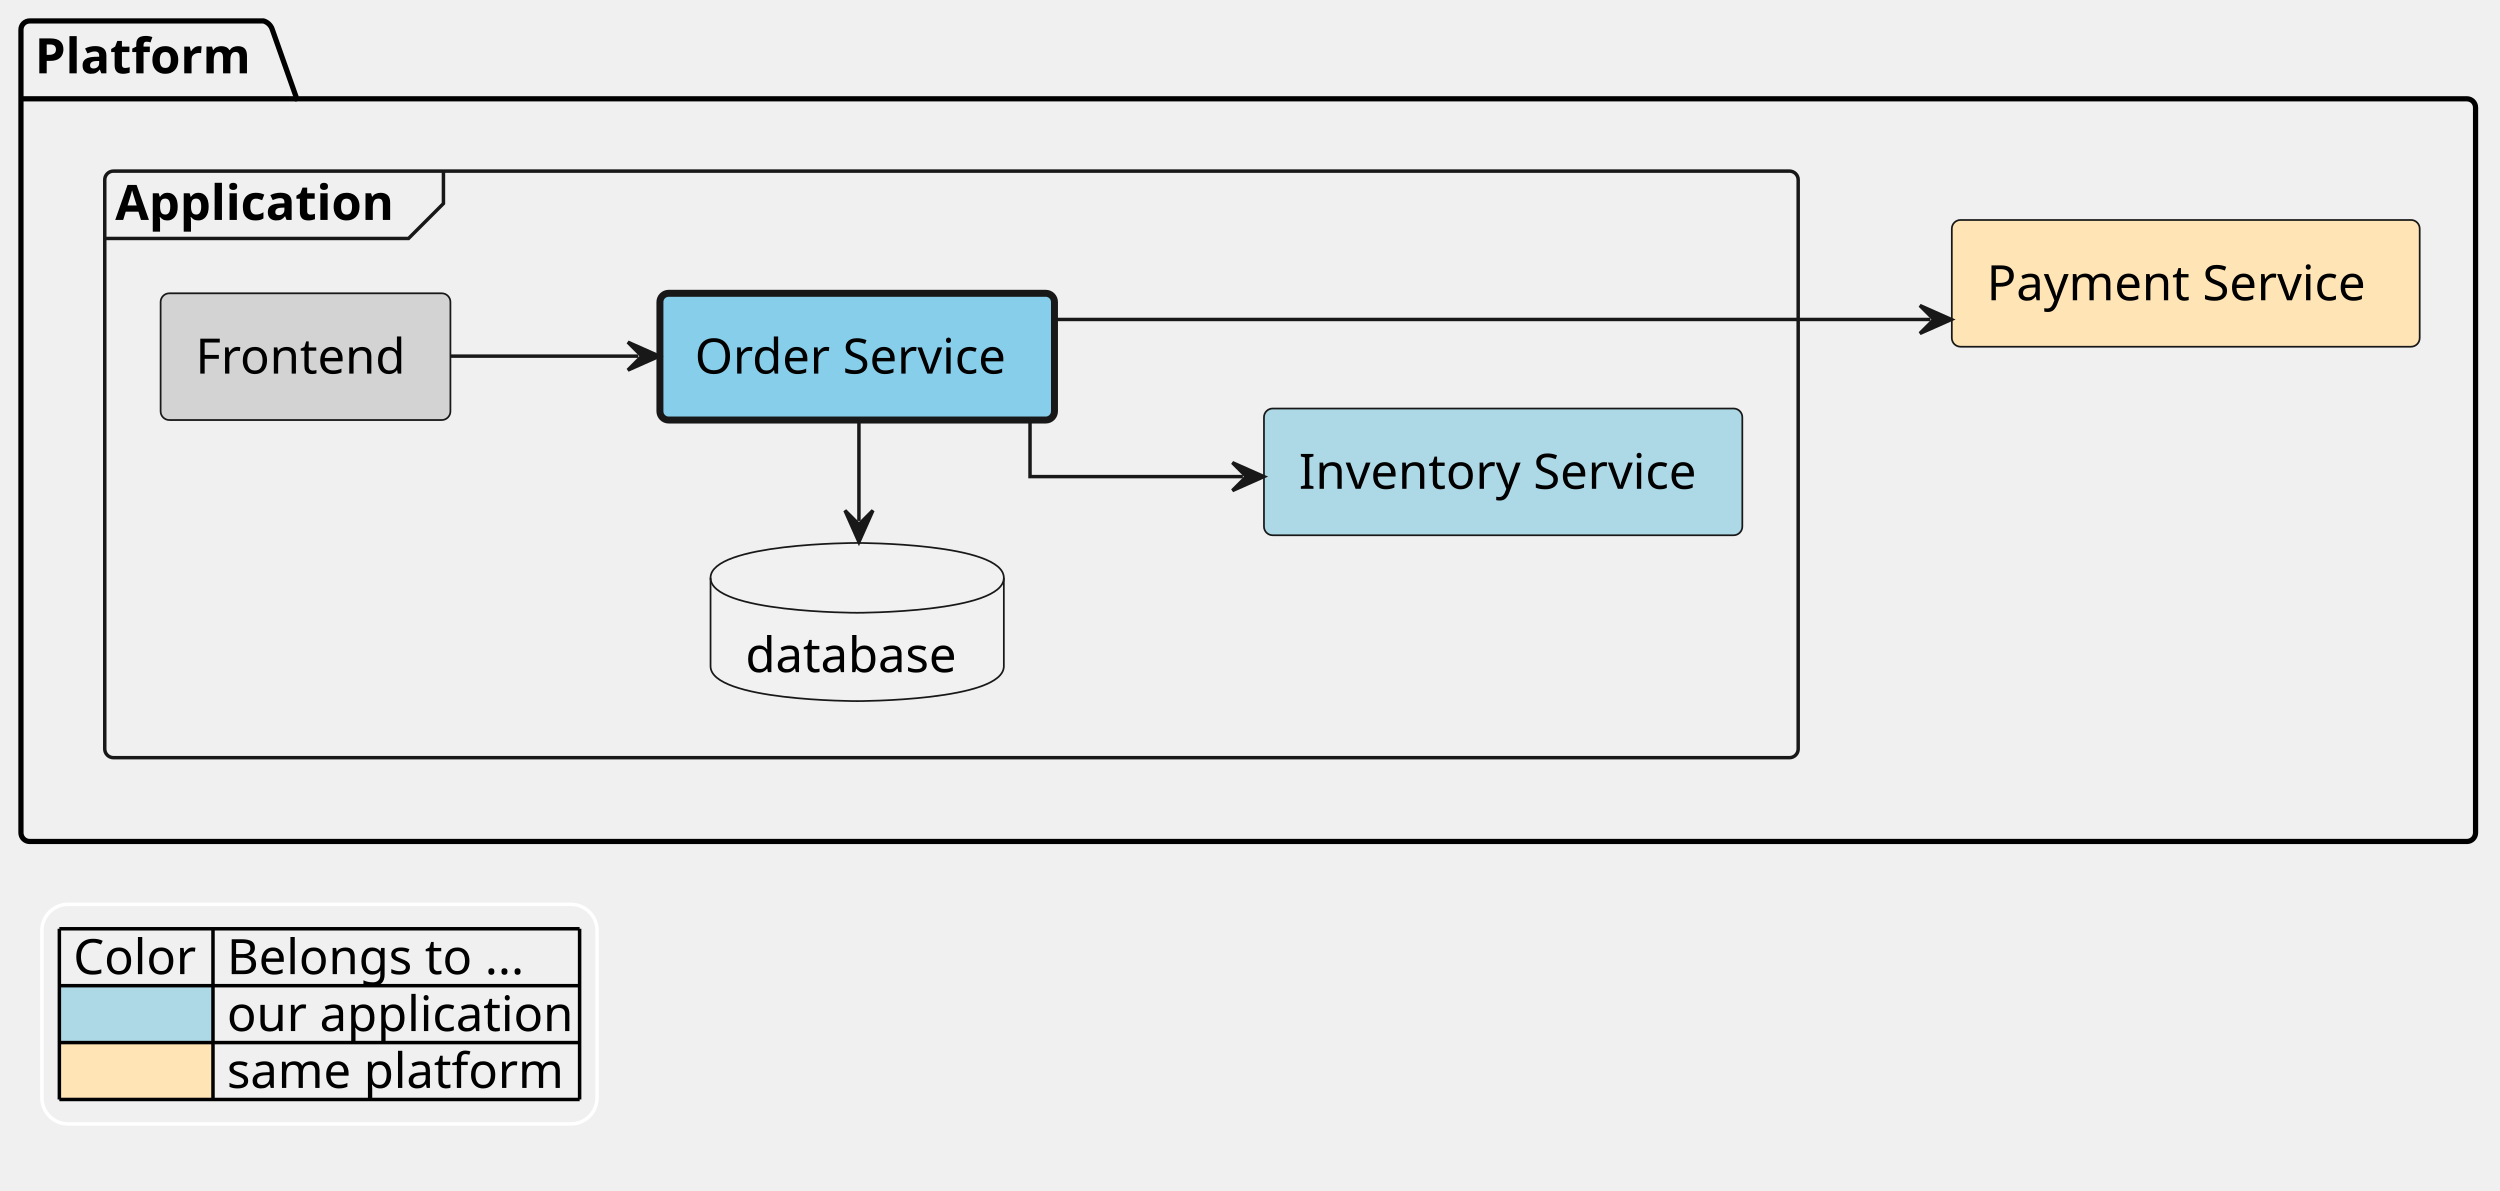
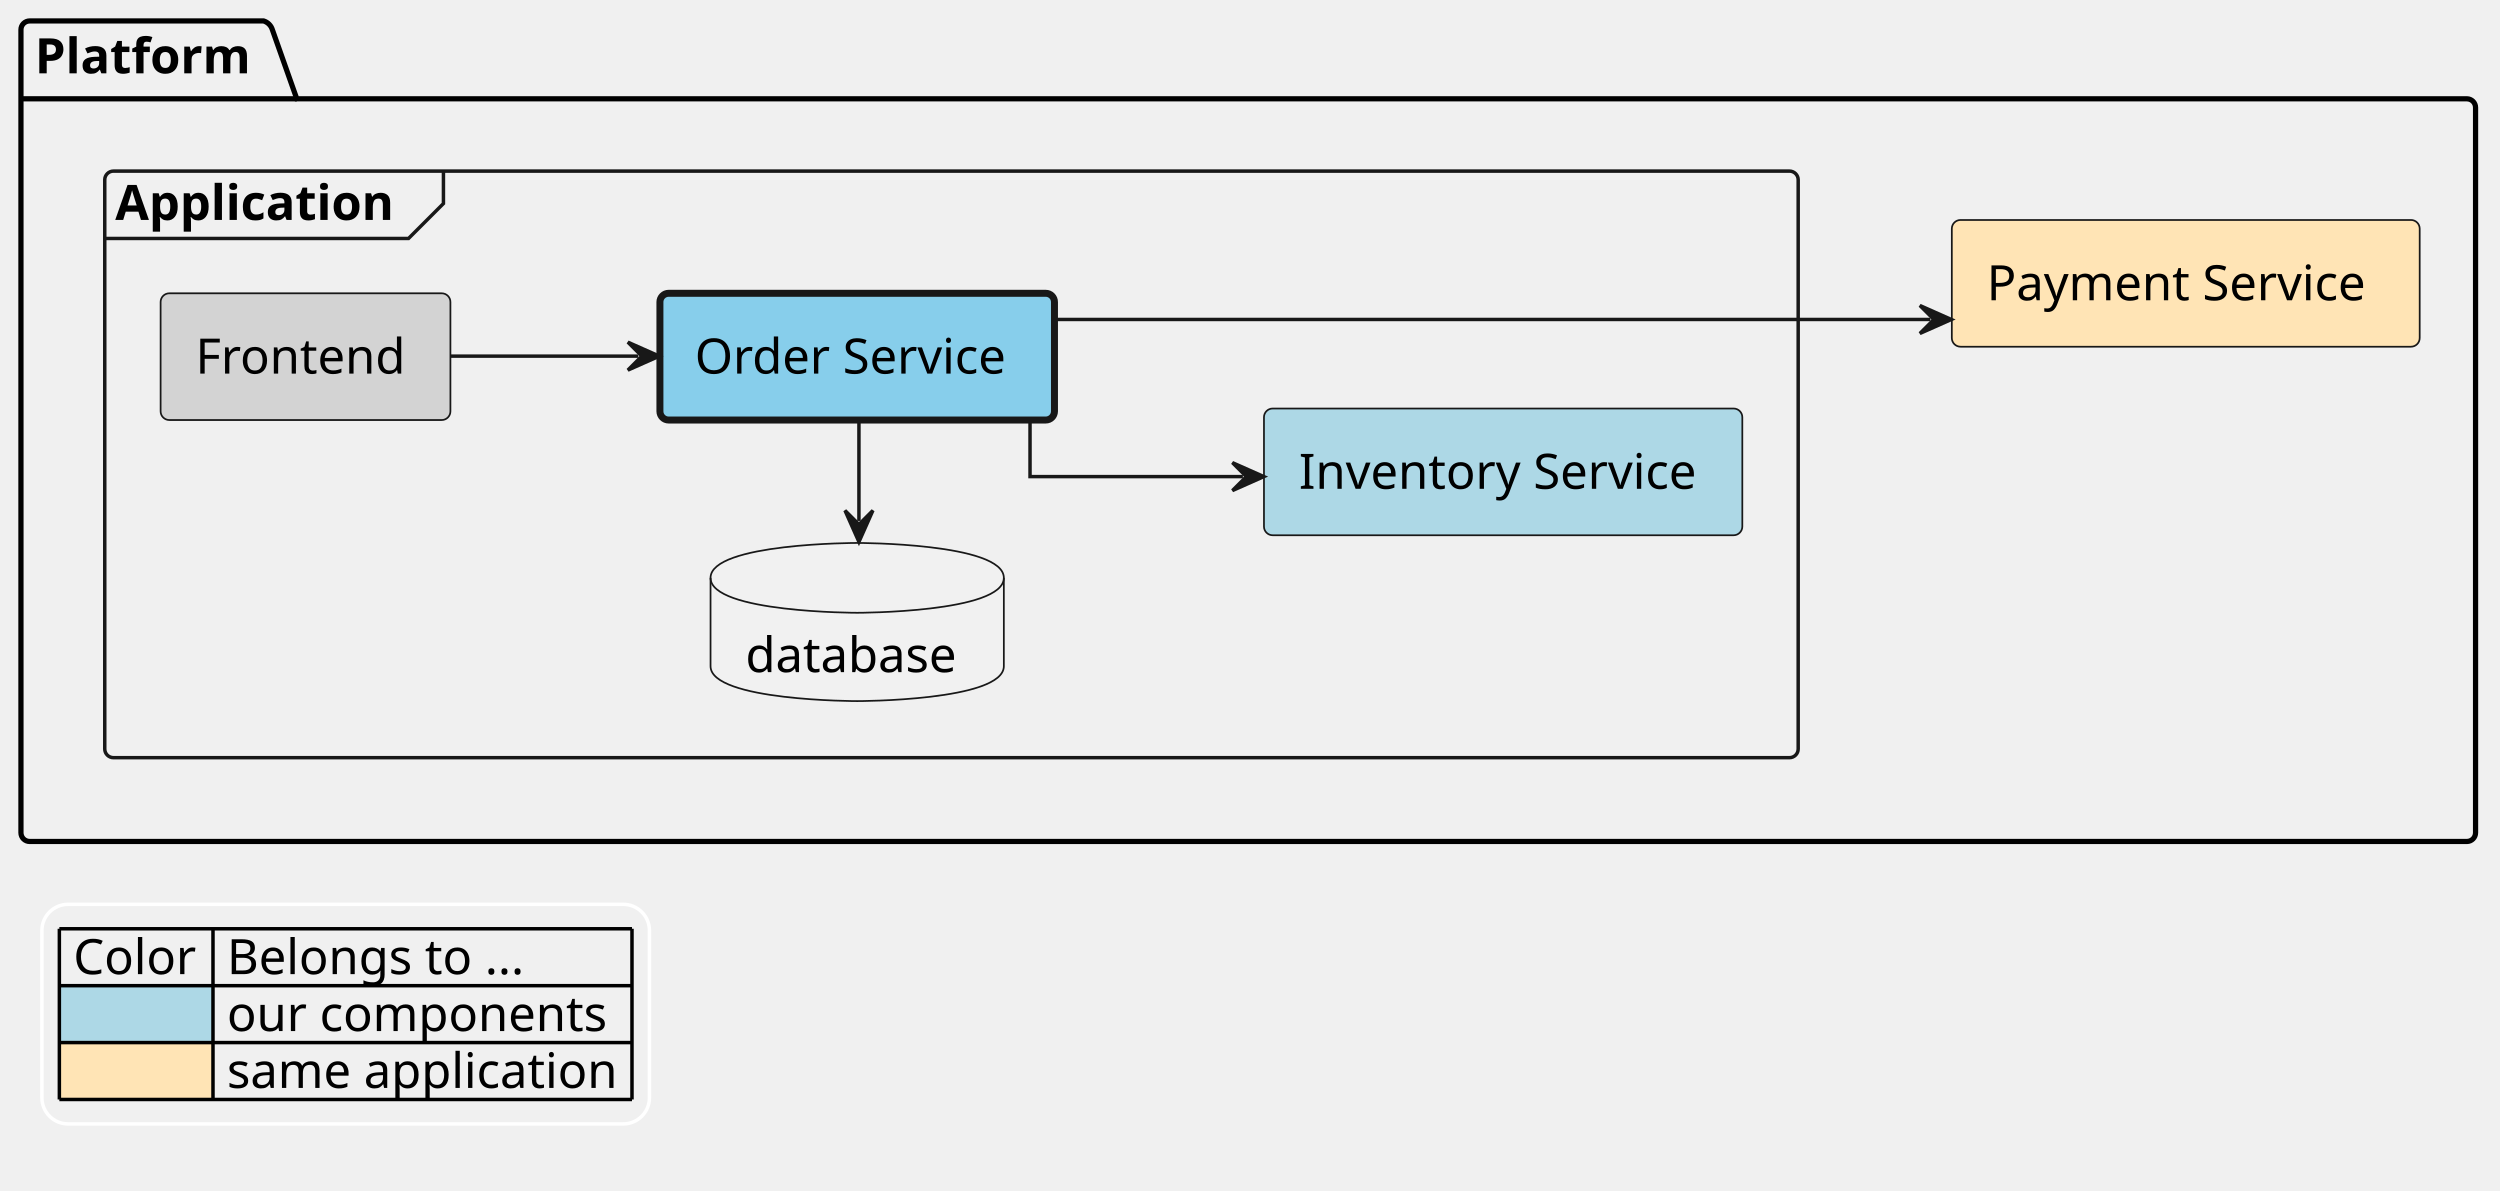
<svg xmlns="http://www.w3.org/2000/svg" contentStyleType="text/css" height="682px" preserveAspectRatio="none" style="width:1432px;height:682px;background:#FFFFFF;" version="1.1" viewBox="0 0 1432 682" width="1432px" zoomAndPan="magnify">
  <defs />
  <g>
    <g id="cluster_Platform">
      <path d="M17,12 L151,12 A7.5,7.5 0 0 1 156,17 L170,56.594 L1413,56.594 A5,5 0 0 1 1418,61.594 L1418,477 A5,5 0 0 1 1413,482 L17,482 A5,5 0 0 1 12,477 L12,17 A5,5 0 0 1 17,12 " fill="none" style="stroke:#000000;stroke-width:3.0;" />
      <line style="stroke:#000000;stroke-width:3.0;" x1="12" x2="170" y1="56.594" y2="56.594" />
      <text fill="#000000" font-family="sans-serif" font-size="28" font-weight="bold" lengthAdjust="spacing" textLength="132" x="20" y="41.99">Platform</text>
    </g>
    <g id="cluster_Application">
      <rect fill="none" height="336" rx="5" ry="5" style="stroke:#181818;stroke-width:2.0;" width="970" x="60" y="98" />
      <path d="M254,98 L254,116.594 L234,136.594 L60,136.594 " fill="none" style="stroke:#181818;stroke-width:2.0;" />
      <text fill="#000000" font-family="sans-serif" font-size="28" font-weight="bold" lengthAdjust="spacing" textLength="174" x="66" y="125.99">Application</text>
    </g>
    <g id="elem_platform__payment_service">
      <rect fill="#FFE4B5" height="72.594" rx="5" ry="5" style="stroke:#181818;stroke-width:1.0;" width="268" x="1118" y="126" />
      <text fill="#000000" font-family="sans-serif" font-size="28" lengthAdjust="spacing" textLength="228" x="1138" y="171.99">Payment Service</text>
    </g>
    <g id="elem_platform__application__frontend">
      <rect fill="#D3D3D3" height="72.594" rx="5" ry="5" style="stroke:#181818;stroke-width:1.0;" width="166" x="92" y="168" />
      <text fill="#000000" font-family="sans-serif" font-size="28" lengthAdjust="spacing" textLength="126" x="112" y="213.99">Frontend</text>
    </g>
    <g id="elem_platform__application__order_service">
      <rect fill="#87CEEB" height="72.594" rx="5" ry="5" style="stroke:#181818;stroke-width:4.0;" width="226" x="378" y="168" />
      <text fill="#000000" font-family="sans-serif" font-size="28" lengthAdjust="spacing" textLength="186" x="398" y="213.99">Order Service</text>
    </g>
    <g id="elem_platform__application__order_database">
      <path d="M407,331 C407,311 491,311 491,311 C491,311 575,311 575,331 L575,381.594 C575,401.594 491,401.594 491,401.594 C491,401.594 407,401.594 407,381.594 L407,331 " fill="#F1F1F1" style="stroke:#181818;stroke-width:1.0;" />
      <path d="M407,331 C407,351 491,351 491,351 C491,351 575,351 575,331 " fill="none" style="stroke:#181818;stroke-width:1.0;" />
      <text fill="#000000" font-family="sans-serif" font-size="28" lengthAdjust="spacing" textLength="128" x="427" y="384.99">database</text>
    </g>
    <g id="elem_platform__application__inventory_service">
      <rect fill="#ADD8E6" height="72.594" rx="5" ry="5" style="stroke:#181818;stroke-width:1.0;" width="274" x="724" y="234" />
      <text fill="#000000" font-family="sans-serif" font-size="28" lengthAdjust="spacing" textLength="234" x="744" y="279.99">Inventory Service</text>
    </g>
    <g id="link_platform__application__frontend_platform__application__order_service">
      <path d="M258.02,204 C294.6,204 326.14,204 365.64,204 " fill="none" id="platform__application__frontend-to-platform__application__order_service" style="stroke:#181818;stroke-width:2.0;" />
      <polygon fill="#181818" points="377.64,204,359.64,196,367.64,204,359.64,212,377.64,204" style="stroke:#181818;stroke-width:2.0;" />
    </g>
    <g id="link_platform__application__order_database_platform__application__order_service">
      <path d="M492,298.4 C492,276 492,261.4 492,240.4 " fill="none" id="platform__application__order_database-backto-platform__application__order_service" style="stroke:#181818;stroke-width:2.0;" />
      <polygon fill="#181818" points="492,310.4,500,292.4,492,300.4,484,292.4,492,310.4" style="stroke:#181818;stroke-width:2.0;" />
    </g>
    <g id="link_platform__application__order_service_platform__application__inventory_service">
      <path d="M590,240.12 C590,256.82 590,273 590,273 C590,273 644.7,273 711.92,273 " fill="none" id="platform__application__order_service-to-platform__application__inventory_service" style="stroke:#181818;stroke-width:2.0;" />
      <polygon fill="#181818" points="723.92,273,705.92,265,713.92,273,705.92,281,723.92,273" style="stroke:#181818;stroke-width:2.0;" />
    </g>
    <g id="link_platform__application__order_service_platform__payment_service">
      <path d="M604.1,183 C741.16,183 959.78,183 1105.72,183 " fill="none" id="platform__application__order_service-to-platform__payment_service" style="stroke:#181818;stroke-width:2.0;" />
      <polygon fill="#181818" points="1117.72,183,1099.72,175,1107.72,183,1099.72,191,1117.72,183" style="stroke:#181818;stroke-width:2.0;" />
    </g>
-     <rect fill="none" height="125.781" id="_legend" rx="15" ry="15" style="stroke:#FFFFFF;stroke-width:2.0;" width="318" x="24" y="518" />
+     <rect fill="none" height="125.781" id="_legend" rx="15" ry="15" style="stroke:#FFFFFF;stroke-width:2.0;" width="348" x="24" y="518" />
    <text fill="#000000" font-family="sans-serif" font-size="28" lengthAdjust="spacing" textLength="72" x="42" y="557.99">Color</text>
    <text fill="#000000" font-family="sans-serif" font-size="28" lengthAdjust="spacing" textLength="182" x="130" y="557.99">Belongs to ...</text>
    <rect fill="#ADD8E6" height="32.594" style="stroke:none;stroke-width:2.0;" width="88" x="34" y="564.594" />
    <text fill="#000000" font-family="sans-serif" font-size="28" lengthAdjust="spacing" textLength="8" x="34" y="590.584"> </text>
-     <text fill="#000000" font-family="sans-serif" font-size="28" lengthAdjust="spacing" textLength="202" x="130" y="590.584">our application</text>
+     <text fill="#000000" font-family="sans-serif" font-size="28" lengthAdjust="spacing" textLength="230" x="130" y="590.584">our components</text>
    <rect fill="#FFE4B5" height="32.594" style="stroke:none;stroke-width:2.0;" width="88" x="34" y="597.188" />
    <text fill="#000000" font-family="sans-serif" font-size="28" lengthAdjust="spacing" textLength="8" x="34" y="623.178"> </text>
-     <text fill="#000000" font-family="sans-serif" font-size="28" lengthAdjust="spacing" textLength="196" x="130" y="623.178">same platform</text>
-     <line style="stroke:#000000;stroke-width:2.0;" x1="34" x2="332" y1="532" y2="532" />
-     <line style="stroke:#000000;stroke-width:2.0;" x1="34" x2="332" y1="564.594" y2="564.594" />
-     <line style="stroke:#000000;stroke-width:2.0;" x1="34" x2="332" y1="597.188" y2="597.188" />
-     <line style="stroke:#000000;stroke-width:2.0;" x1="34" x2="332" y1="629.781" y2="629.781" />
+     <text fill="#000000" font-family="sans-serif" font-size="28" lengthAdjust="spacing" textLength="232" x="130" y="623.178">same application</text>
+     <line style="stroke:#000000;stroke-width:2.0;" x1="34" x2="362" y1="532" y2="532" />
+     <line style="stroke:#000000;stroke-width:2.0;" x1="34" x2="362" y1="564.594" y2="564.594" />
+     <line style="stroke:#000000;stroke-width:2.0;" x1="34" x2="362" y1="597.188" y2="597.188" />
+     <line style="stroke:#000000;stroke-width:2.0;" x1="34" x2="362" y1="629.781" y2="629.781" />
    <line style="stroke:#000000;stroke-width:2.0;" x1="34" x2="34" y1="532" y2="629.781" />
    <line style="stroke:#000000;stroke-width:2.0;" x1="122" x2="122" y1="532" y2="629.781" />
-     <line style="stroke:#000000;stroke-width:2.0;" x1="332" x2="332" y1="532" y2="629.781" />
+     <line style="stroke:#000000;stroke-width:2.0;" x1="362" x2="362" y1="532" y2="629.781" />
  </g>
</svg>
